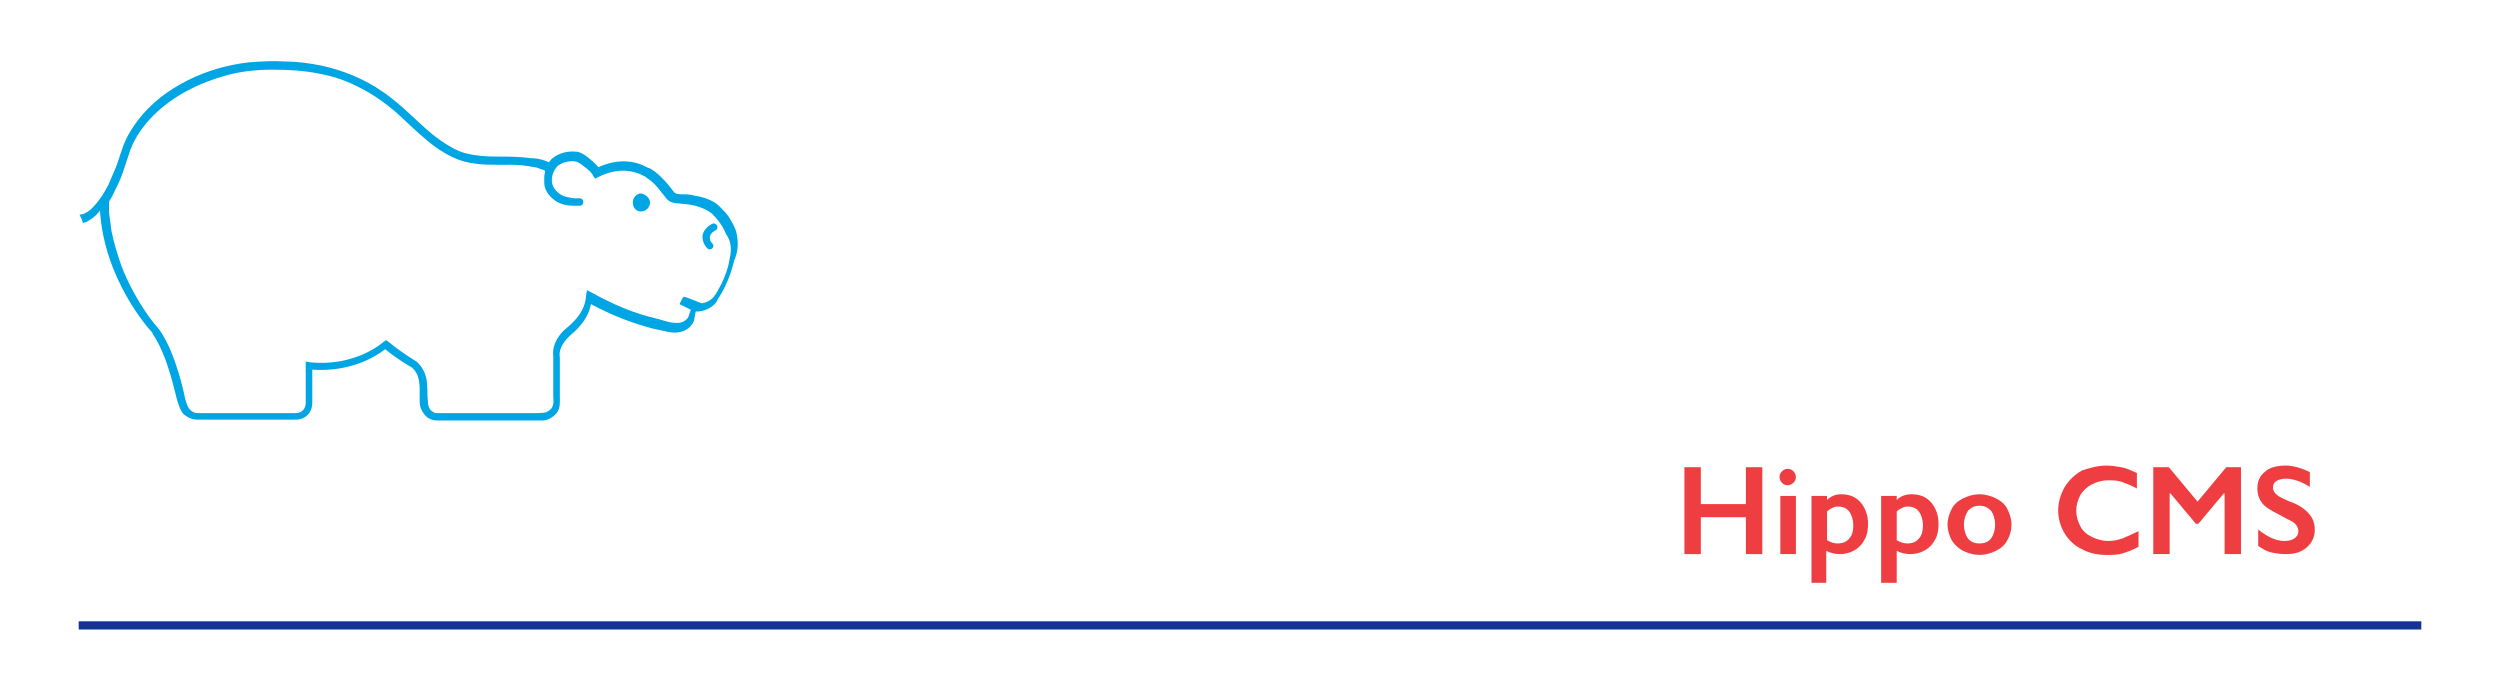
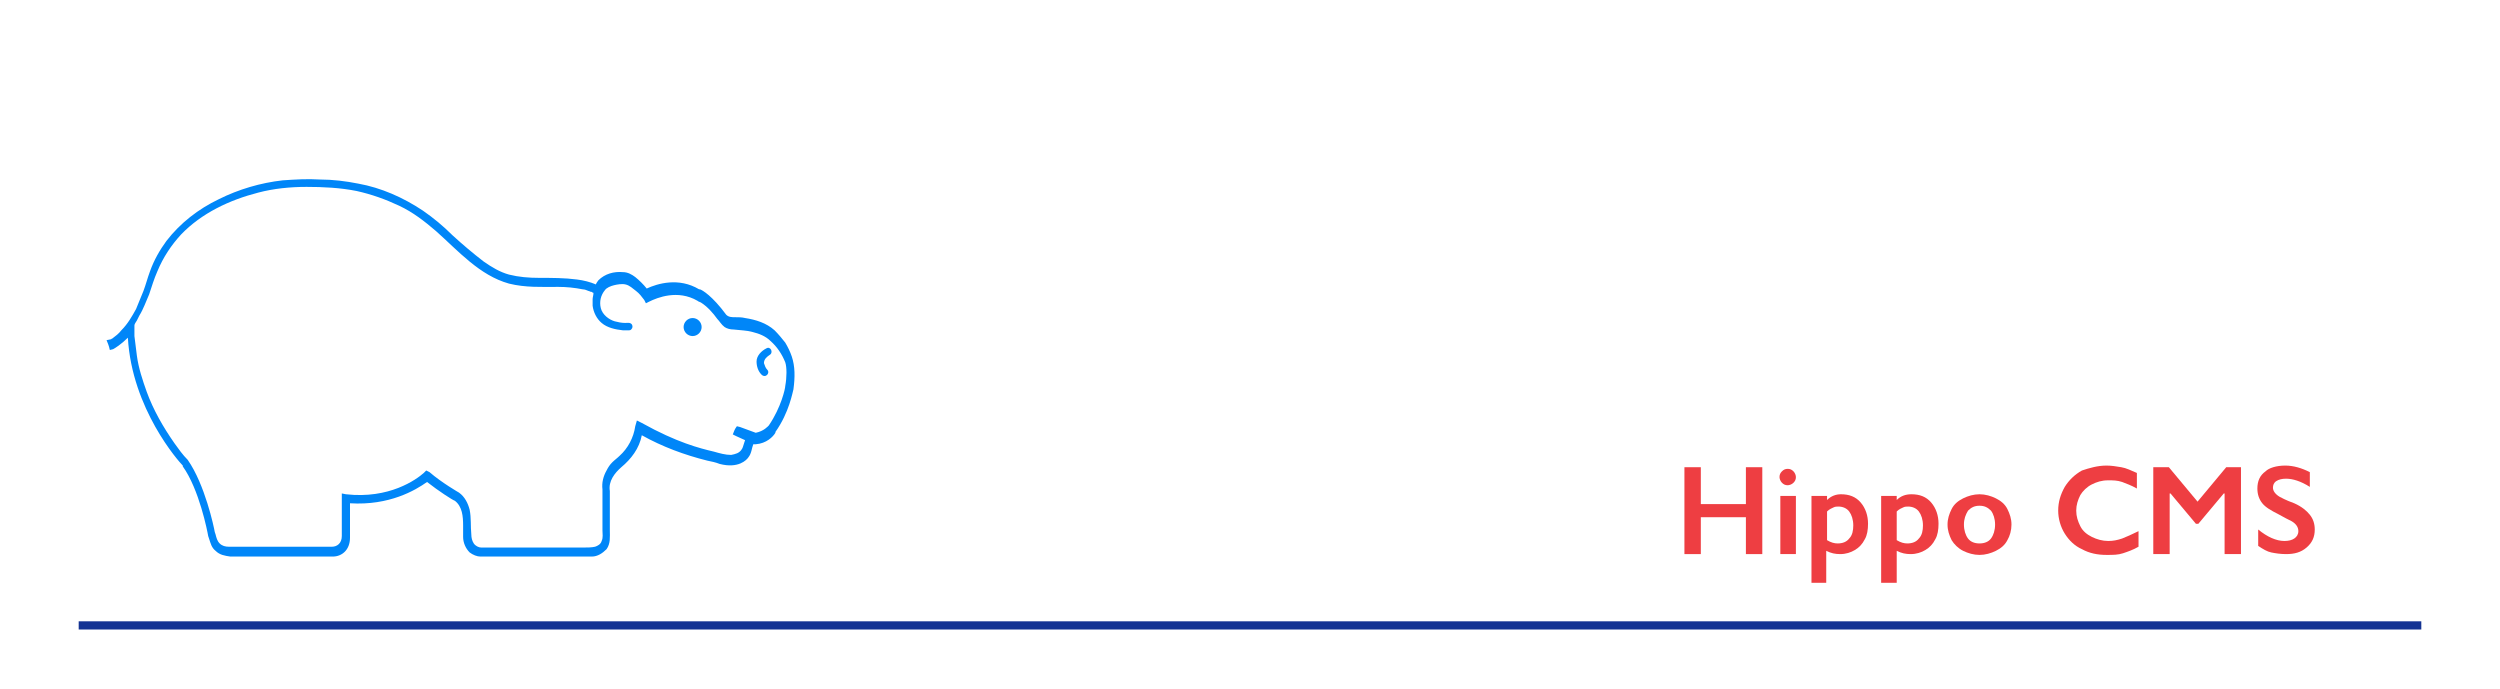
<svg xmlns="http://www.w3.org/2000/svg" version="1.1" id="Layer_1" x="0px" y="0px" viewBox="0 0 305 84" style="enable-background:new 0 0 305 84;" xml:space="preserve">
  <style type="text/css">
- 	.st0{fill:#00A5E3;}
- 	.st1{fill:none;}
- 	.st2{enable-background:new    ;}
- 	.st3{fill:#EE3E42;}
- 	.st4{fill:none;stroke:#143393;stroke-miterlimit:10;}
+ 	.st0{fill:none;}
+ 	.st1{enable-background:new    ;}
+ 	.st2{fill:#EE3E42;}
+ 	.st3{fill:none;stroke:#143393;stroke-miterlimit:10;}
+ 	.st4{fill:#0086F8;}
</style>
-   <g>
-     <path class="st0" d="M89.8,28.2c-0.2-0.6-0.5-1.1-0.8-1.6s-0.8-1-1.2-1.4l0,0c-0.9-0.9-2.2-1.2-3.4-1.4c-0.4-0.1-0.8-0.1-1.2-0.1   c-0.3,0-0.8,0-1-0.3c-1.6-2.2-2.8-2.8-3-2.9l0,0h-0.1l0,0c-2.4-1.4-4.8-0.7-6.1-0.1c-0.4-0.5-0.9-0.9-1.4-1.3   c-0.4-0.3-0.9-0.6-1.4-0.6c-1-0.1-2.1,0.2-2.9,0.9c0,0-0.3,0.3-0.3,0.4c-0.7-0.3-1.4-0.5-2.2-0.5c-1.4-0.2-2.9-0.2-4.4-0.2   c-1.2,0-2.4-0.1-3.6-0.4c-1.1-0.3-2.1-0.9-3.1-1.6c-1.3-0.9-2.4-2-3.6-3.1c-1.1-1-2.2-2-3.4-2.8c-2.3-1.6-4.8-2.6-7.5-3.2   c-1.5-0.3-3-0.5-4.5-0.5c-1.4-0.1-2.9,0-4.3,0.1c-2.6,0.3-5.1,1-7.5,2.2s-4.5,2.8-6.1,4.9c-0.8,1.1-1.5,2.2-1.9,3.5   c-0.3,0.8-0.5,1.6-0.8,2.3c-0.3,0.7-0.6,1.4-0.9,2.1c-0.5,0.9-1,1.8-1.7,2.5c-0.3,0.4-0.7,0.7-1.1,0.9c-0.1,0-0.1,0.1-0.2,0.1   l-0.5,0.1l0.2,0.4l0.1,0.2l0.1,0.4l0.4-0.1c0.2-0.1,1-0.5,1.7-1.4c0.5,8.3,5.9,14.4,6.4,14.9l0,0v0.1l0,0c1.9,2.7,2.8,7.5,3,8.1   l0,0l0,0l0.1,0.3c0.2,0.5,0.3,1.1,0.8,1.5s1,0.6,1.7,0.6c0.2,0,6.9,0,10.1,0h1.8c1,0,2-0.7,2-2.1v-0.2c0-1.9,0-3.2,0-3.8   c4.6,0.3,7.6-1.5,8.9-2.5c1.3,1.1,3,2.1,3.2,2.2l0,0l0,0l0,0c0.9,0.7,1,1.8,1,2.9V49c0,0.7,0.3,1.3,0.8,1.8   c0.3,0.3,0.8,0.5,1.3,0.5c0.4,0,0.7,0,1.1,0c1.8,0,3.5,0,5.3,0s3.6,0,5.3,0c0.4,0,0.8,0,1.2,0c0.6,0,1.3-0.4,1.7-0.9   c0.5-0.6,0.4-1.4,0.4-2.2c0-0.9,0-1.9,0-2.8c0-0.6,0-1.2,0-1.8l0,0l0,0c-0.2-1.1,0.6-2.1,1.4-2.8c1.2-1,2.1-2.2,2.4-3.7   c2.4,1.3,4.9,2.3,7.6,3c0.5,0.1,0.9,0.2,1.4,0.3c2.2,0.6,3.1-0.5,3.3-0.8c0.4-0.4,0.3-1.1,0.5-1.6H85h0.1h0.1   c1.2-0.1,2-0.8,2.3-1.3l0,0v-0.1l0,0c1.6-2.3,2-4.7,2.1-4.9C90.1,30.6,90.1,29.4,89.8,28.2 M89,31.6c0,0.3-0.4,2.4-1.9,4.6l0,0l0,0   c-0.1,0.1-0.6,0.7-1.5,0.8l-1.8-0.7l-0.4-0.1l-0.2,0.3l-0.1,0.2l-0.2,0.4l0.4,0.2l1,0.5L84.2,38c-0.1,0.3-0.2,0.7-0.3,0.8l0,0   c-0.3,0.4-0.8,0.6-1.3,0.6c-0.7,0-1.4-0.2-2-0.4c-1.6-0.4-4.3-1-8.4-3.3l-0.6-0.3l-0.1,0.7c-0.1,1.4-0.8,2.5-1.9,3.5   c-0.3,0.3-0.6,0.5-0.9,0.8S68.2,41,68,41.3c-0.4,0.7-0.6,1.4-0.5,2.2l0,0v0.1c0,0,0,0,0-0.1c0,0.7,0,1.4,0,2.2c0,0.4,0,0.8,0,1.2   c0,0.5,0,0.9,0,1.4c0,0.4,0.1,0.9-0.1,1.3c-0.1,0.3-0.5,0.6-0.8,0.7c-0.4,0.1-0.9,0.1-1.3,0.1c-1,0-2,0-3,0c-2,0-4,0-6,0   c-0.5,0-1,0-1.5,0s-1,0-1.5,0c-0.3,0-0.6-0.2-0.8-0.4c-0.2-0.3-0.3-0.6-0.3-1c-0.1-0.9,0-1.9-0.2-2.9c-0.2-0.8-0.6-1.5-1.2-2l0,0   l0,0c0,0-2-1.2-3.4-2.4l-0.3-0.2l-0.3,0.2c-0.8,0.7-4,3-9,2.5l-0.5-0.1v0.5c0,0.2,0,1.1,0,4.3v0.2c0,0.9-0.6,1.3-1.2,1.3h-1.8   c-2,0-4,0-6,0c-1.2,0-2.3,0-3.5,0c-0.2,0-0.4,0-0.6,0c-0.4,0-0.7-0.1-1-0.4c-0.3-0.3-0.4-0.7-0.5-1l-0.1-0.3   c-0.1-0.5-1.1-5.5-3.1-8.4l0,0l0,0c-0.5-0.6-1-1.2-1.5-1.9c-1.3-1.9-2.4-3.9-3.2-6c-0.5-1.4-0.9-2.8-1.2-4.2   c-0.1-0.8-0.2-1.5-0.3-2.3c0-0.4,0-0.8,0-1.2c0-0.2,0.2-0.4,0.3-0.6s0.2-0.4,0.3-0.6c0.4-0.8,0.8-1.6,1.1-2.5s0.6-1.8,0.9-2.7   c0.6-1.6,1.6-3,2.8-4.2c2.4-2.4,5.6-4,8.9-4.9c1.8-0.5,3.7-0.7,5.6-0.7c1.9,0,3.9,0.1,5.8,0.5c1.7,0.3,3.4,0.9,4.9,1.7   c1.6,0.8,3,1.8,4.3,2.9c2.6,2.3,5,5.1,8.4,6.1c1.9,0.5,3.8,0.4,5.7,0.4c1,0,1.9,0.1,2.9,0.3c0.2,0,0.5,0.1,0.7,0.2   c0.1,0,0.2,0.1,0.3,0.1c0.1,0,0.1,0,0.2,0.1c0.1,0,0.1,0,0.1,0.1c0,0.2-0.1,0.4-0.1,0.7c0,0.2,0,0.4,0,0.6l0,0c0,0,0,0,0,0.1l0,0   c0,0.8,0.5,1.5,1.1,2c0.7,0.6,1.6,0.8,2.5,0.8c0.2,0,0.4,0,0.7,0c0.1,0,0.2,0,0.3-0.1c0.2-0.1,0.2-0.4,0.1-0.6   c-0.2-0.3-0.5-0.2-0.8-0.2c-0.4,0-0.9-0.1-1.3-0.2c-0.7-0.2-1.4-0.8-1.6-1.5s0-1.5,0.5-2.1c0.2-0.3,0.7-0.5,1-0.6   c0.4-0.1,0.9-0.2,1.3-0.1c0.5,0.1,0.9,0.5,1.3,0.8s0.7,0.6,0.9,1l0.2,0.3l0.4-0.2c0.9-0.5,3.3-1.4,5.6-0.1l0,0   c0.1,0,0.2,0.1,0.3,0.2c0.8,0.5,1.4,1.2,1.9,1.9c0.3,0.3,0.5,0.7,0.8,0.9c0.3,0.2,0.7,0.3,1,0.3c0.8,0.1,1.5,0.1,2.2,0.3   c0.8,0.2,1.5,0.5,2.1,1l0,0c0.7,0.7,1.3,1.5,1.7,2.5C89.2,29.4,89.3,30.5,89,31.6" />
-     <path class="st0" d="M86.9,29.7L86.9,29.7c-0.2-0.2-0.3-0.4-0.3-0.7c0-0.4,0.3-0.7,0.7-0.9c0.5-0.3,0.1-1-0.4-0.8   c-0.6,0.3-1.1,0.8-1.2,1.5c0,0.6,0.2,1.1,0.6,1.5S87.3,30.1,86.9,29.7" />
-     <path class="st0" d="M79.3,24.7c0,0.6-0.5,1.1-1.1,1.1s-1-0.5-1-1.1s0.5-1.1,1-1.1C78.8,23.7,79.3,24.2,79.3,24.7" />
+   <rect x="21.4" y="57" class="st0" width="274" height="52" />
+   <g class="st1">
+     <path class="st2" d="M207.5,57v4.5h5.5V57h2v10.6h-2v-4.5h-5.5v4.5h-2V57H207.5z" />
+     <path class="st2" d="M218.1,57.2c0.3,0,0.5,0.1,0.7,0.3s0.3,0.5,0.3,0.7c0,0.3-0.1,0.5-0.3,0.7s-0.5,0.3-0.7,0.3   c-0.3,0-0.5-0.1-0.7-0.3s-0.3-0.5-0.3-0.7c0-0.3,0.1-0.5,0.3-0.7S217.8,57.2,218.1,57.2z M219.1,60.5v7.1h-1.9v-7.1H219.1z" />
+     <path class="st2" d="M224.6,60.3c1,0,1.8,0.3,2.4,1c0.6,0.7,0.9,1.6,0.9,2.6c0,0.7-0.1,1.4-0.4,1.9c-0.3,0.6-0.7,1-1.2,1.3   s-1.1,0.5-1.8,0.5c-0.6,0-1.1-0.1-1.7-0.4v3.9H221V60.5h1.9V61C223.4,60.5,224,60.3,224.6,60.3z M222.9,65.9   c0.5,0.3,0.9,0.4,1.3,0.4c0.6,0,1.1-0.2,1.4-0.6c0.4-0.4,0.5-1,0.5-1.6c0-0.7-0.2-1.3-0.5-1.7s-0.8-0.6-1.3-0.6   c-0.2,0-0.4,0-0.6,0.1s-0.5,0.2-0.8,0.5L222.9,65.9L222.9,65.9z" />
+     <path class="st2" d="M233.2,60.3c1,0,1.8,0.3,2.4,1c0.6,0.7,0.9,1.6,0.9,2.6c0,0.7-0.1,1.4-0.4,1.9c-0.3,0.6-0.7,1-1.2,1.3   s-1.1,0.5-1.8,0.5c-0.6,0-1.1-0.1-1.7-0.4v3.9h-1.9V60.5h1.9V61C231.9,60.5,232.5,60.3,233.2,60.3z M231.4,65.9   c0.5,0.3,0.9,0.4,1.3,0.4c0.6,0,1.1-0.2,1.4-0.6c0.4-0.4,0.5-1,0.5-1.6c0-0.7-0.2-1.3-0.5-1.7s-0.8-0.6-1.3-0.6   c-0.2,0-0.4,0-0.6,0.1s-0.5,0.2-0.8,0.5L231.4,65.9L231.4,65.9z" />
+     <path class="st2" d="M241.5,60.3c0.7,0,1.4,0.2,2,0.5s1.1,0.7,1.4,1.3s0.5,1.2,0.5,1.9c0,0.7-0.2,1.4-0.5,1.9   c-0.3,0.6-0.8,1-1.4,1.3c-0.6,0.3-1.3,0.5-2,0.5s-1.4-0.2-2-0.5s-1.1-0.8-1.4-1.3c-0.3-0.6-0.5-1.2-0.5-1.9c0-0.7,0.2-1.3,0.5-1.9   c0.3-0.6,0.8-1,1.4-1.3C240.1,60.5,240.8,60.3,241.5,60.3z M239.6,64c0,0.7,0.2,1.3,0.5,1.7c0.3,0.4,0.8,0.6,1.4,0.6   c0.6,0,1.1-0.2,1.4-0.6c0.3-0.4,0.5-1,0.5-1.7s-0.2-1.3-0.5-1.7c-0.4-0.4-0.8-0.6-1.4-0.6c-0.6,0-1,0.2-1.4,0.6   C239.8,62.8,239.6,63.3,239.6,64z" />
+     <path class="st2" d="M257,56.8c0.6,0,1.2,0.1,1.8,0.2c0.6,0.1,1.2,0.4,1.9,0.7v1.9c-0.7-0.4-1.3-0.6-1.8-0.8   c-0.6-0.2-1.1-0.2-1.7-0.2c-0.8,0-1.4,0.2-2,0.5s-1.1,0.8-1.4,1.3c-0.3,0.6-0.5,1.2-0.5,1.9s0.2,1.3,0.5,1.9c0.3,0.6,0.8,1,1.4,1.3   c0.6,0.3,1.3,0.5,2,0.5c0.6,0,1.1-0.1,1.7-0.3c0.5-0.2,1.2-0.5,2-0.9v1.9c-0.7,0.4-1.3,0.6-1.9,0.8c-0.6,0.2-1.2,0.2-2,0.2   c-1.1,0-2.1-0.2-3-0.7c-0.9-0.4-1.6-1.1-2.1-1.9s-0.8-1.8-0.8-2.8c0-1.1,0.3-2,0.8-2.9c0.5-0.8,1.2-1.5,2.1-2   C254.9,57.1,255.9,56.8,257,56.8z" />
+     <path class="st2" d="M264.6,57l3.5,4.2l3.5-4.2h1.8v10.6h-2v-7.4h-0.1l-3.1,3.7h-0.3l-3.1-3.7h-0.1v7.4h-2V57H264.6z" />
+     <path class="st2" d="M278.8,56.8c1,0,2,0.3,3,0.8v1.8c-1.1-0.7-2.1-1-2.9-1c-0.5,0-0.9,0.1-1.2,0.3s-0.4,0.5-0.4,0.8   c0,0.4,0.3,0.8,0.8,1.1c0.2,0.1,0.7,0.4,1.8,0.8c0.9,0.4,1.5,0.9,1.9,1.4s0.6,1.1,0.6,1.8c0,0.9-0.3,1.6-1,2.2s-1.5,0.8-2.5,0.8   c-0.7,0-1.3-0.1-1.8-0.2s-1-0.4-1.6-0.8v-2c1.1,0.9,2.2,1.4,3.2,1.4c0.5,0,0.9-0.1,1.2-0.3s0.5-0.5,0.5-0.9c0-0.5-0.3-0.9-0.8-1.2   c-0.4-0.2-1-0.5-1.7-0.9c-0.8-0.4-1.5-0.8-1.9-1.3s-0.6-1.1-0.6-1.8c0-0.9,0.3-1.6,1-2.1C276.8,57.1,277.7,56.8,278.8,56.8z" />
  </g>
-   <rect x="21.4" y="57" class="st1" width="274" height="52" />
-   <g class="st2">
-     <path class="st3" d="M207.5,57v4.5h5.5V57h2v10.6h-2v-4.5h-5.5v4.5h-2V57H207.5z" />
-     <path class="st3" d="M218.1,57.2c0.3,0,0.5,0.1,0.7,0.3c0.2,0.2,0.3,0.5,0.3,0.7c0,0.3-0.1,0.5-0.3,0.7s-0.5,0.3-0.7,0.3   c-0.3,0-0.5-0.1-0.7-0.3s-0.3-0.5-0.3-0.7c0-0.3,0.1-0.5,0.3-0.7C217.6,57.3,217.8,57.2,218.1,57.2z M219.1,60.5v7.1h-1.9v-7.1   H219.1z" />
-     <path class="st3" d="M224.6,60.3c1,0,1.8,0.3,2.4,1c0.6,0.7,0.9,1.6,0.9,2.6c0,0.7-0.1,1.4-0.4,1.9c-0.3,0.6-0.7,1-1.2,1.3   c-0.5,0.3-1.1,0.5-1.8,0.5c-0.6,0-1.1-0.1-1.7-0.4v3.9H221V60.5h1.9v0.5C223.4,60.5,224,60.3,224.6,60.3z M222.9,65.9   c0.5,0.3,0.9,0.4,1.3,0.4c0.6,0,1.1-0.2,1.4-0.6c0.4-0.4,0.5-1,0.5-1.6c0-0.7-0.2-1.3-0.5-1.7c-0.3-0.4-0.8-0.6-1.3-0.6   c-0.2,0-0.4,0-0.6,0.1s-0.5,0.2-0.8,0.5V65.9z" />
-     <path class="st3" d="M233.2,60.3c1,0,1.8,0.3,2.4,1c0.6,0.7,0.9,1.6,0.9,2.6c0,0.7-0.1,1.4-0.4,1.9c-0.3,0.6-0.7,1-1.2,1.3   c-0.5,0.3-1.1,0.5-1.8,0.5c-0.6,0-1.1-0.1-1.7-0.4v3.9h-1.9V60.5h1.9v0.5C231.9,60.5,232.5,60.3,233.2,60.3z M231.4,65.9   c0.5,0.3,0.9,0.4,1.3,0.4c0.6,0,1.1-0.2,1.4-0.6c0.4-0.4,0.5-1,0.5-1.6c0-0.7-0.2-1.3-0.5-1.7c-0.3-0.4-0.8-0.6-1.3-0.6   c-0.2,0-0.4,0-0.6,0.1s-0.5,0.2-0.8,0.5V65.9z" />
-     <path class="st3" d="M241.5,60.3c0.7,0,1.4,0.2,2,0.5c0.6,0.3,1.1,0.7,1.4,1.3s0.5,1.2,0.5,1.9c0,0.7-0.2,1.4-0.5,1.9   c-0.3,0.6-0.8,1-1.4,1.3c-0.6,0.3-1.3,0.5-2,0.5c-0.7,0-1.4-0.2-2-0.5c-0.6-0.3-1.1-0.8-1.4-1.3c-0.3-0.6-0.5-1.2-0.5-1.9   c0-0.7,0.2-1.3,0.5-1.9c0.3-0.6,0.8-1,1.4-1.3C240.1,60.5,240.8,60.3,241.5,60.3z M239.6,64c0,0.7,0.2,1.3,0.5,1.7   c0.3,0.4,0.8,0.6,1.4,0.6c0.6,0,1.1-0.2,1.4-0.6c0.3-0.4,0.5-1,0.5-1.7c0-0.7-0.2-1.3-0.5-1.7c-0.4-0.4-0.8-0.6-1.4-0.6   c-0.6,0-1,0.2-1.4,0.6C239.8,62.8,239.6,63.3,239.6,64z" />
-     <path class="st3" d="M257,56.8c0.6,0,1.2,0.1,1.8,0.2c0.6,0.1,1.2,0.4,1.9,0.7v1.9c-0.7-0.4-1.3-0.6-1.8-0.8   c-0.6-0.2-1.1-0.2-1.7-0.2c-0.8,0-1.4,0.2-2,0.5c-0.6,0.3-1.1,0.8-1.4,1.3c-0.3,0.6-0.5,1.2-0.5,1.9c0,0.7,0.2,1.3,0.5,1.9   s0.8,1,1.4,1.3c0.6,0.3,1.3,0.5,2,0.5c0.6,0,1.1-0.1,1.7-0.3c0.5-0.2,1.2-0.5,2-0.9v1.9c-0.7,0.4-1.3,0.6-1.9,0.8   c-0.6,0.2-1.2,0.2-2,0.2c-1.1,0-2.1-0.2-3-0.7c-0.9-0.4-1.6-1.1-2.1-1.9c-0.5-0.8-0.8-1.8-0.8-2.8c0-1.1,0.3-2,0.8-2.9   c0.5-0.8,1.2-1.5,2.1-2C254.9,57.1,255.9,56.8,257,56.8z" />
-     <path class="st3" d="M264.6,57l3.5,4.2l3.5-4.2h1.8v10.6h-2v-7.4h-0.1l-3.1,3.7h-0.3l-3.1-3.7h-0.1v7.4h-2V57H264.6z" />
-     <path class="st3" d="M278.8,56.8c1,0,2,0.3,3,0.8v1.8c-1.1-0.7-2.1-1-2.9-1c-0.5,0-0.9,0.1-1.2,0.3s-0.4,0.5-0.4,0.8   c0,0.4,0.3,0.8,0.8,1.1c0.2,0.1,0.7,0.4,1.8,0.8c0.9,0.4,1.5,0.9,1.9,1.4s0.6,1.1,0.6,1.8c0,0.9-0.3,1.6-1,2.2   c-0.7,0.6-1.5,0.8-2.5,0.8c-0.7,0-1.3-0.1-1.8-0.2c-0.5-0.1-1-0.4-1.6-0.8v-2c1.1,0.9,2.2,1.4,3.2,1.4c0.5,0,0.9-0.1,1.2-0.3   s0.5-0.5,0.5-0.9c0-0.5-0.3-0.9-0.8-1.2c-0.4-0.2-1-0.5-1.7-0.9c-0.8-0.4-1.5-0.8-1.9-1.3c-0.4-0.5-0.6-1.1-0.6-1.8   c0-0.9,0.3-1.6,1-2.1C276.8,57.1,277.7,56.8,278.8,56.8z" />
+   <line class="st3" x1="9.6" y1="76.3" x2="295.4" y2="76.3" />
+   <g id="g3444">
+     <path id="path3446" class="st4" d="M96.6,43.5c-0.2-0.6-0.5-1.2-0.8-1.7c-0.4-0.5-0.8-1-1.3-1.5l0,0c-1-0.9-2.3-1.3-3.6-1.5   c-0.4-0.1-0.8-0.1-1.2-0.1c-0.4,0-0.8,0-1.1-0.3c-1.7-2.3-2.9-3-3.2-3.1c0,0,0,0,0,0l-0.1,0c0,0,0,0,0,0c-2.5-1.5-5.1-0.7-6.4-0.1   c-0.4-0.5-0.9-1-1.4-1.4c-0.4-0.3-0.9-0.6-1.5-0.6c-1.1-0.1-2.2,0.2-3,1c0,0-0.3,0.4-0.3,0.5c-0.7-0.3-1.5-0.5-2.3-0.6   c-1.5-0.2-3.1-0.2-4.6-0.2c-1.3,0-2.5-0.1-3.7-0.4C61,33.2,60,32.6,59,31.9c-1.3-1-2.6-2.1-3.8-3.2c-1.1-1.1-2.3-2.1-3.6-3   c-2.4-1.6-5.1-2.8-7.9-3.3c-1.5-0.3-3.1-0.5-4.7-0.5c-1.5-0.1-3,0-4.5,0.1c-2.7,0.3-5.4,1.1-7.8,2.3c-2.5,1.2-4.7,2.9-6.4,5.1   c-0.8,1.1-1.5,2.3-2,3.7c-0.3,0.8-0.5,1.6-0.8,2.4c-0.3,0.7-0.6,1.5-0.9,2.2c-0.5,0.9-1,1.8-1.8,2.6c-0.3,0.4-0.7,0.7-1.1,1   c-0.1,0-0.1,0.1-0.2,0.1l-0.5,0.1c0,0,0.2,0.5,0.2,0.5l0.1,0.3l0.1,0.4l0.4-0.1c0.2-0.1,1-0.6,1.8-1.4c0.5,8.7,6.2,15.1,6.7,15.6   c0,0,0,0,0,0l0,0.1c0,0,0,0,0,0c2,2.8,3,7.9,3.1,8.5l0,0c0,0,0,0,0,0l0.1,0.3c0.2,0.6,0.3,1.1,0.8,1.5c0.5,0.5,1.1,0.6,1.8,0.7   c0.2,0,7.3,0,10.7,0l1.8,0c1.1,0,2.1-0.8,2.1-2.3v-0.2c0-2,0-3.3,0-4c4.8,0.3,8-1.6,9.4-2.6c1.4,1.1,3.1,2.2,3.4,2.3c0,0,0,0,0,0   l0,0c0,0,0,0,0,0c0.9,0.7,1,1.9,1,3l0,1.4c0,0.7,0.3,1.4,0.8,1.9c0.4,0.3,0.9,0.5,1.3,0.5c0.4,0,0.8,0,1.2,0c1.9,0,3.7,0,5.6,0   c1.9,0,3.7,0,5.6,0c0.4,0,0.8,0,1.2,0c0.7,0,1.3-0.4,1.8-0.9c0.5-0.7,0.4-1.5,0.4-2.3c0-1,0-2,0-2.9c0-0.6,0-1.3,0-1.9v0   c0,0,0,0,0,0c-0.2-1.2,0.6-2.2,1.4-2.9c1.2-1,2.2-2.3,2.5-3.9c2.5,1.4,5.2,2.4,8,3.1c0.5,0.1,1,0.2,1.5,0.4   c2.3,0.6,3.3-0.5,3.5-0.8c0.4-0.5,0.4-1.1,0.6-1.6l0.1,0l0.1,0l0.1,0c1.3-0.1,2.1-0.9,2.4-1.4c0,0,0,0,0,0l0-0.1c0,0,0,0,0,0   c1.7-2.4,2.1-4.9,2.2-5.2C97,46,97,44.7,96.6,43.5z M95.8,47.1c0,0.3-0.5,2.6-2,4.8l0,0l0,0c-0.1,0.1-0.6,0.7-1.6,0.9l-1.9-0.7   L89.9,52l-0.2,0.3l-0.1,0.2L89.4,53l0.4,0.2l1.1,0.5L90.8,54c-0.1,0.3-0.2,0.7-0.3,0.8l0,0c-0.3,0.5-0.8,0.6-1.3,0.7   c-0.7,0-1.4-0.2-2.1-0.4c-1.7-0.4-4.5-1.1-8.8-3.5l-0.6-0.3L77.5,52c-0.2,1.4-0.9,2.7-1.9,3.6c-0.3,0.3-0.6,0.5-0.9,0.8   c-0.3,0.3-0.5,0.6-0.7,1c-0.4,0.7-0.6,1.5-0.5,2.3v0l0,0.1c0,0,0,0,0-0.1c0,0.8,0,1.5,0,2.3c0,0.4,0,0.8,0,1.2c0,0.5,0,1,0,1.5   c0,0.4,0.1,0.9-0.1,1.3c-0.1,0.4-0.5,0.6-0.8,0.7c-0.4,0.1-1,0.1-1.4,0.1c-1,0-2.1,0-3.1,0c-2.1,0-4.2,0-6.3,0c-0.5,0-1,0-1.6,0   c-0.5,0-1,0-1.5,0c-0.3,0-0.7-0.2-0.9-0.5c-0.2-0.3-0.3-0.7-0.3-1.1c-0.1-1,0-2-0.2-3c-0.2-0.8-0.6-1.6-1.3-2.1l0,0l0,0   c0,0-2.1-1.2-3.6-2.5L52,57.4l-0.3,0.3c-0.9,0.8-4.2,3.2-9.5,2.6l-0.5-0.1l0,0.5c0,0.2,0,1.1,0,4.5l0,0.2c0,0.9-0.6,1.3-1.2,1.3   l-1.8,0c-2.1,0-4.2,0-6.4,0c-1.2,0-2.5,0-3.7,0c-0.2,0-0.4,0-0.7,0c-0.4,0-0.8-0.1-1.1-0.4c-0.3-0.3-0.4-0.7-0.5-1.1l-0.1-0.3   c-0.1-0.6-1.2-5.8-3.3-8.8l0,0l0,0c-0.6-0.6-1.1-1.3-1.6-2c-1.4-2-2.6-4.1-3.4-6.3c-0.5-1.4-1-2.9-1.2-4.4   c-0.1-0.8-0.2-1.6-0.3-2.4c0-0.4,0-0.8,0-1.3c0-0.2,0.2-0.4,0.3-0.6c0.1-0.2,0.2-0.4,0.3-0.6c0.5-0.8,0.8-1.7,1.2-2.6   c0.3-0.9,0.6-1.9,1-2.8c0.7-1.7,1.7-3.2,2.9-4.5c2.5-2.6,5.9-4.2,9.4-5.1c1.9-0.5,3.9-0.7,5.9-0.7c2,0,4.1,0.1,6.1,0.5   c1.8,0.4,3.5,1,5.2,1.8c1.7,0.8,3.1,1.9,4.5,3.1c2.7,2.4,5.3,5.4,8.9,6.4c2,0.5,4,0.4,6,0.4c1,0,2,0.1,3,0.3c0.2,0,0.5,0.1,0.7,0.2   c0.1,0,0.2,0.1,0.3,0.1c0.1,0,0.1,0,0.2,0.1c0.1,0,0.1,0,0.1,0.1c0,0.2-0.1,0.5-0.1,0.7c0,0.2,0,0.4,0,0.7c0,0,0,0,0,0   c0,0,0,0,0,0.1c0,0,0,0,0,0c0.1,0.8,0.5,1.6,1.1,2.1c0.7,0.6,1.7,0.8,2.6,0.9c0.2,0,0.5,0,0.7,0c0.1,0,0.2,0,0.3-0.1   c0.2-0.2,0.2-0.4,0.1-0.6c-0.2-0.3-0.6-0.2-0.8-0.2c-0.5,0-0.9-0.1-1.3-0.2c-0.7-0.2-1.5-0.8-1.7-1.6c-0.2-0.8,0-1.6,0.5-2.2   c0.2-0.3,0.7-0.5,1.1-0.6c0.4-0.1,1-0.2,1.4-0.1c0.5,0.1,0.9,0.5,1.3,0.8c0.4,0.3,0.7,0.7,1,1.1l0.2,0.4l0.4-0.2   c1-0.5,3.5-1.5,5.9-0.1l0,0c0.1,0.1,0.2,0.1,0.4,0.2c0.8,0.5,1.5,1.3,2,2c0.3,0.3,0.5,0.7,0.9,1c0.3,0.2,0.7,0.3,1.1,0.3   c0.8,0.1,1.6,0.1,2.3,0.3c0.8,0.2,1.6,0.5,2.2,1.1l0,0c0.8,0.7,1.4,1.6,1.8,2.6C96,44.8,96,46,95.8,47.1z" />
+     <path id="path3448" class="st4" d="M93.6,45.1L93.6,45.1c-0.2-0.2-0.3-0.5-0.4-0.8c0-0.5,0.4-0.8,0.7-1c0.5-0.3,0.1-1.1-0.4-0.8   c-0.6,0.3-1.2,0.9-1.2,1.6c0,0.6,0.2,1.2,0.6,1.6C93.4,46.2,94,45.5,93.6,45.1L93.6,45.1" />
+     <path id="path3450" class="st4" d="M85.6,39.9c0,0.6-0.5,1.1-1.1,1.1c-0.6,0-1.1-0.5-1.1-1.1c0-0.6,0.5-1.1,1.1-1.1   C85.1,38.8,85.6,39.3,85.6,39.9" />
  </g>
-   <line class="st4" x1="9.6" y1="76.3" x2="295.4" y2="76.3" />
</svg>
